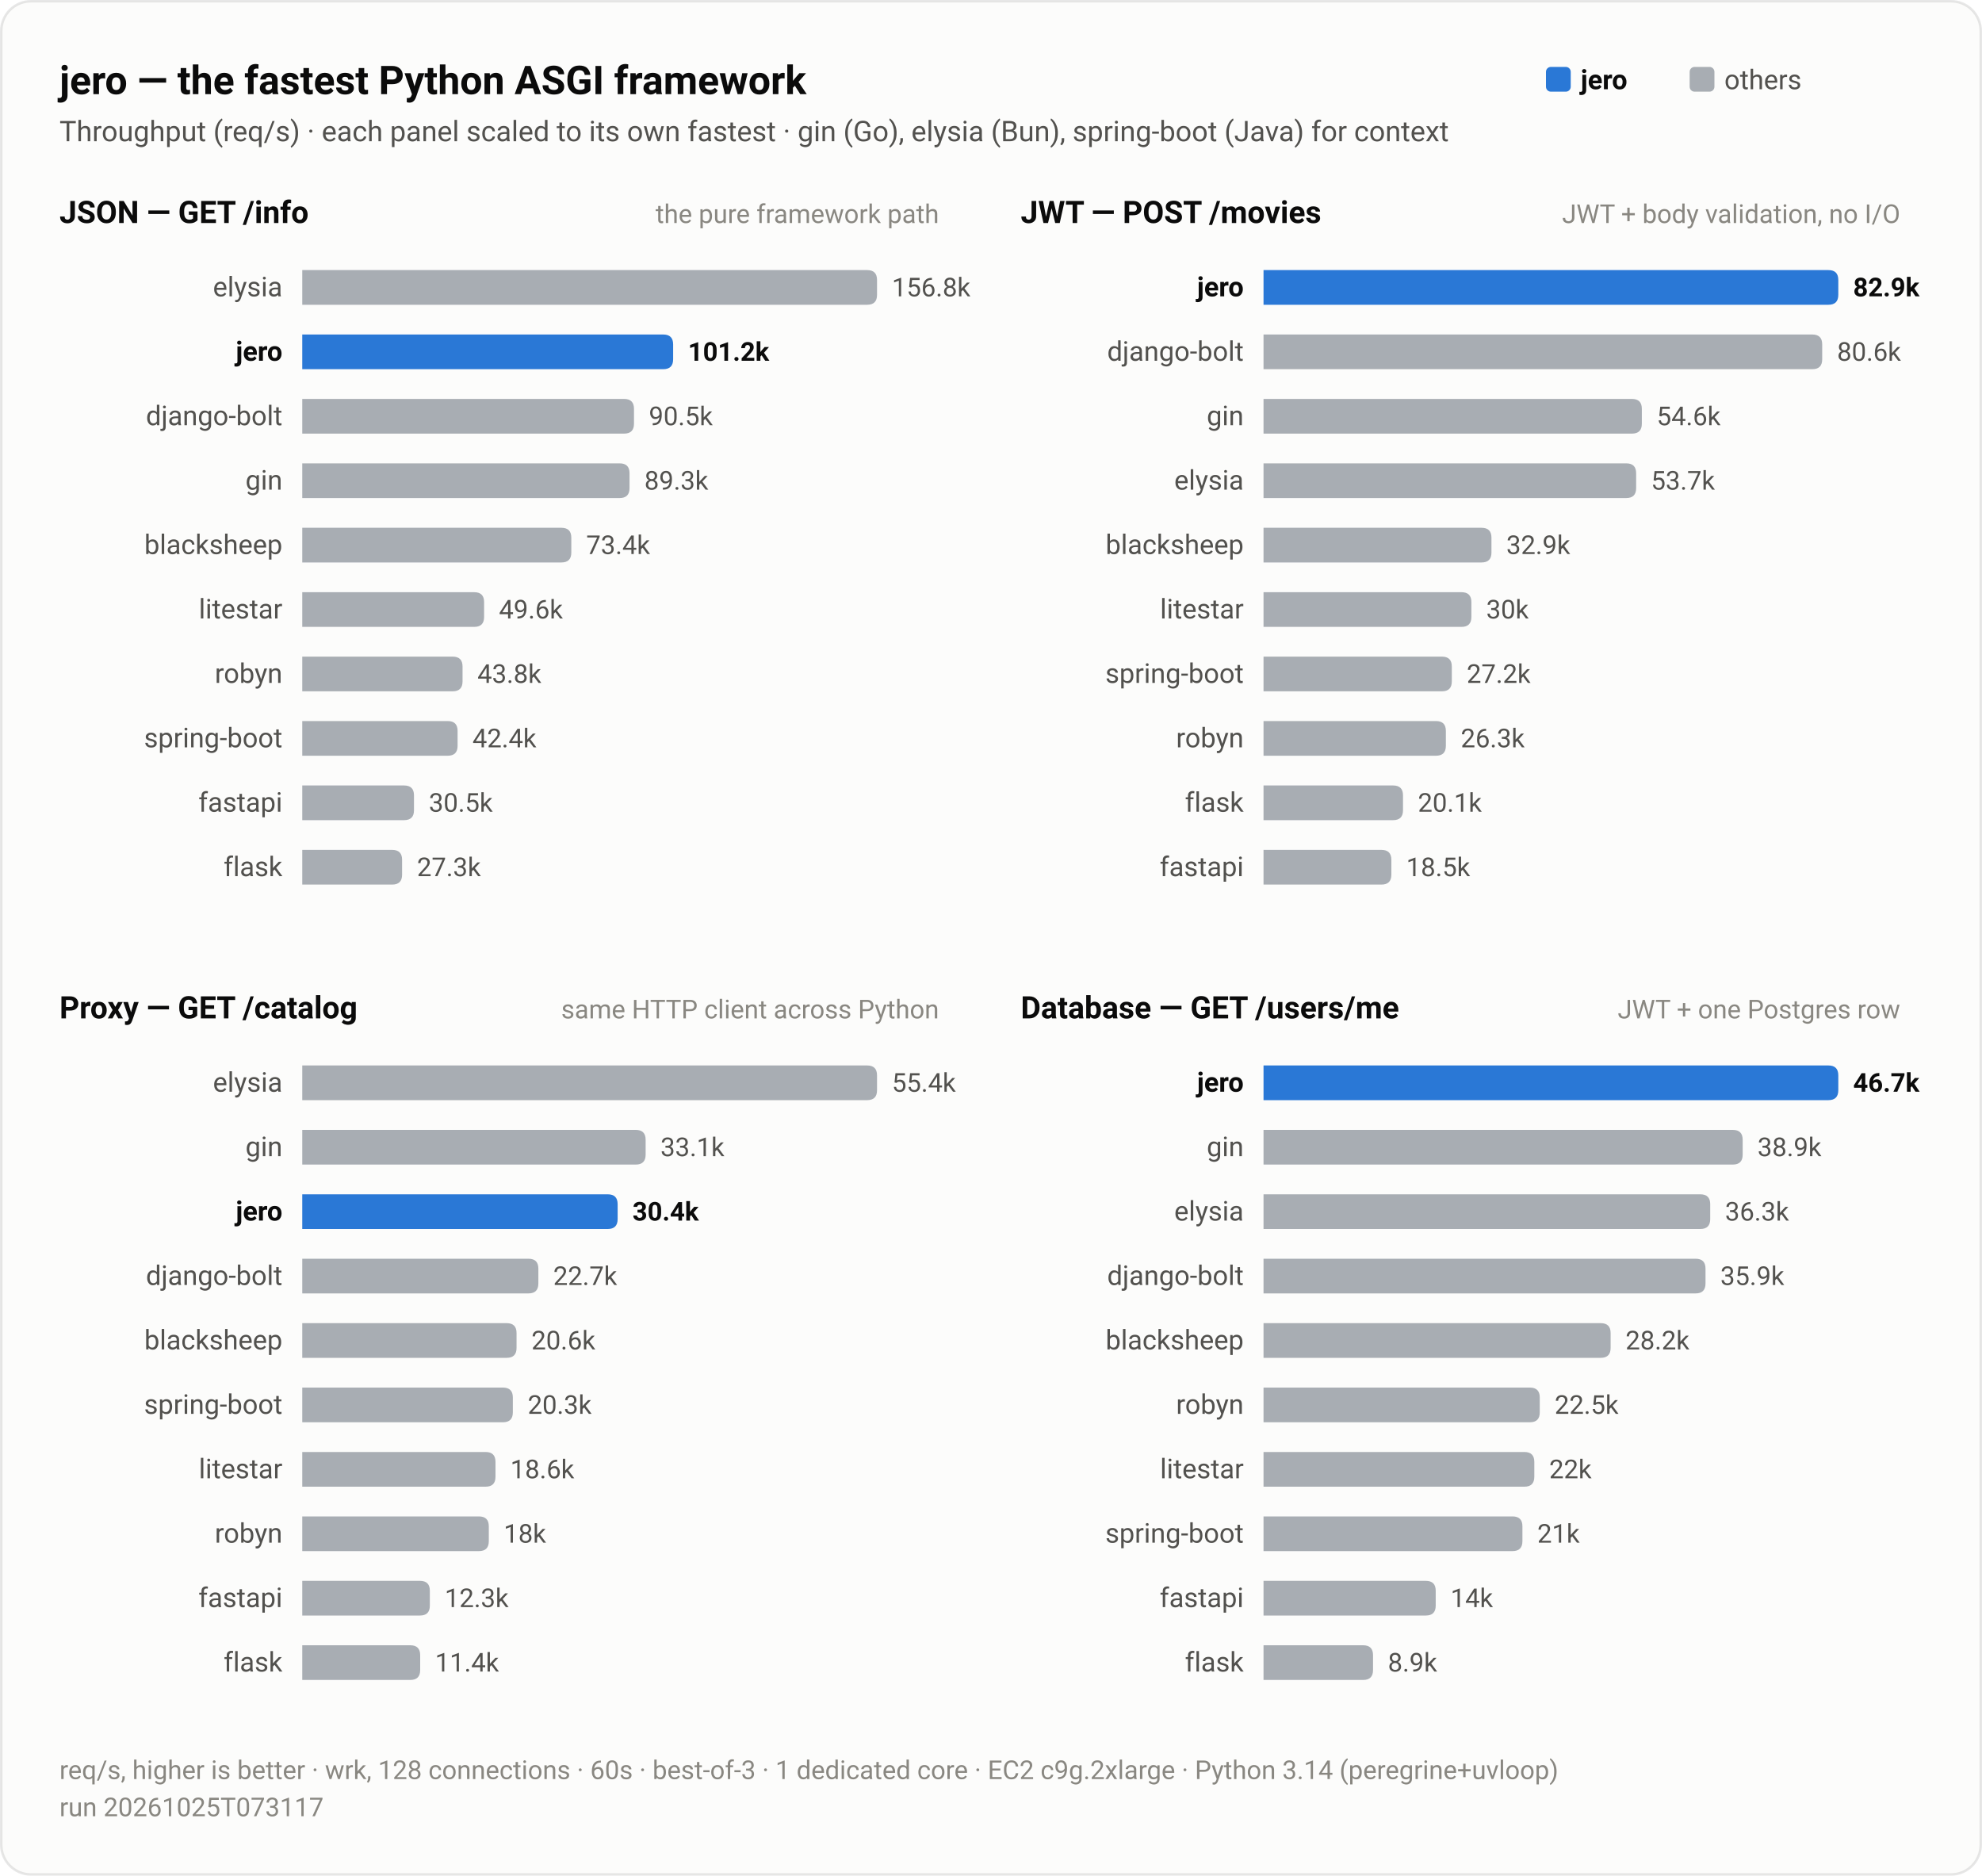
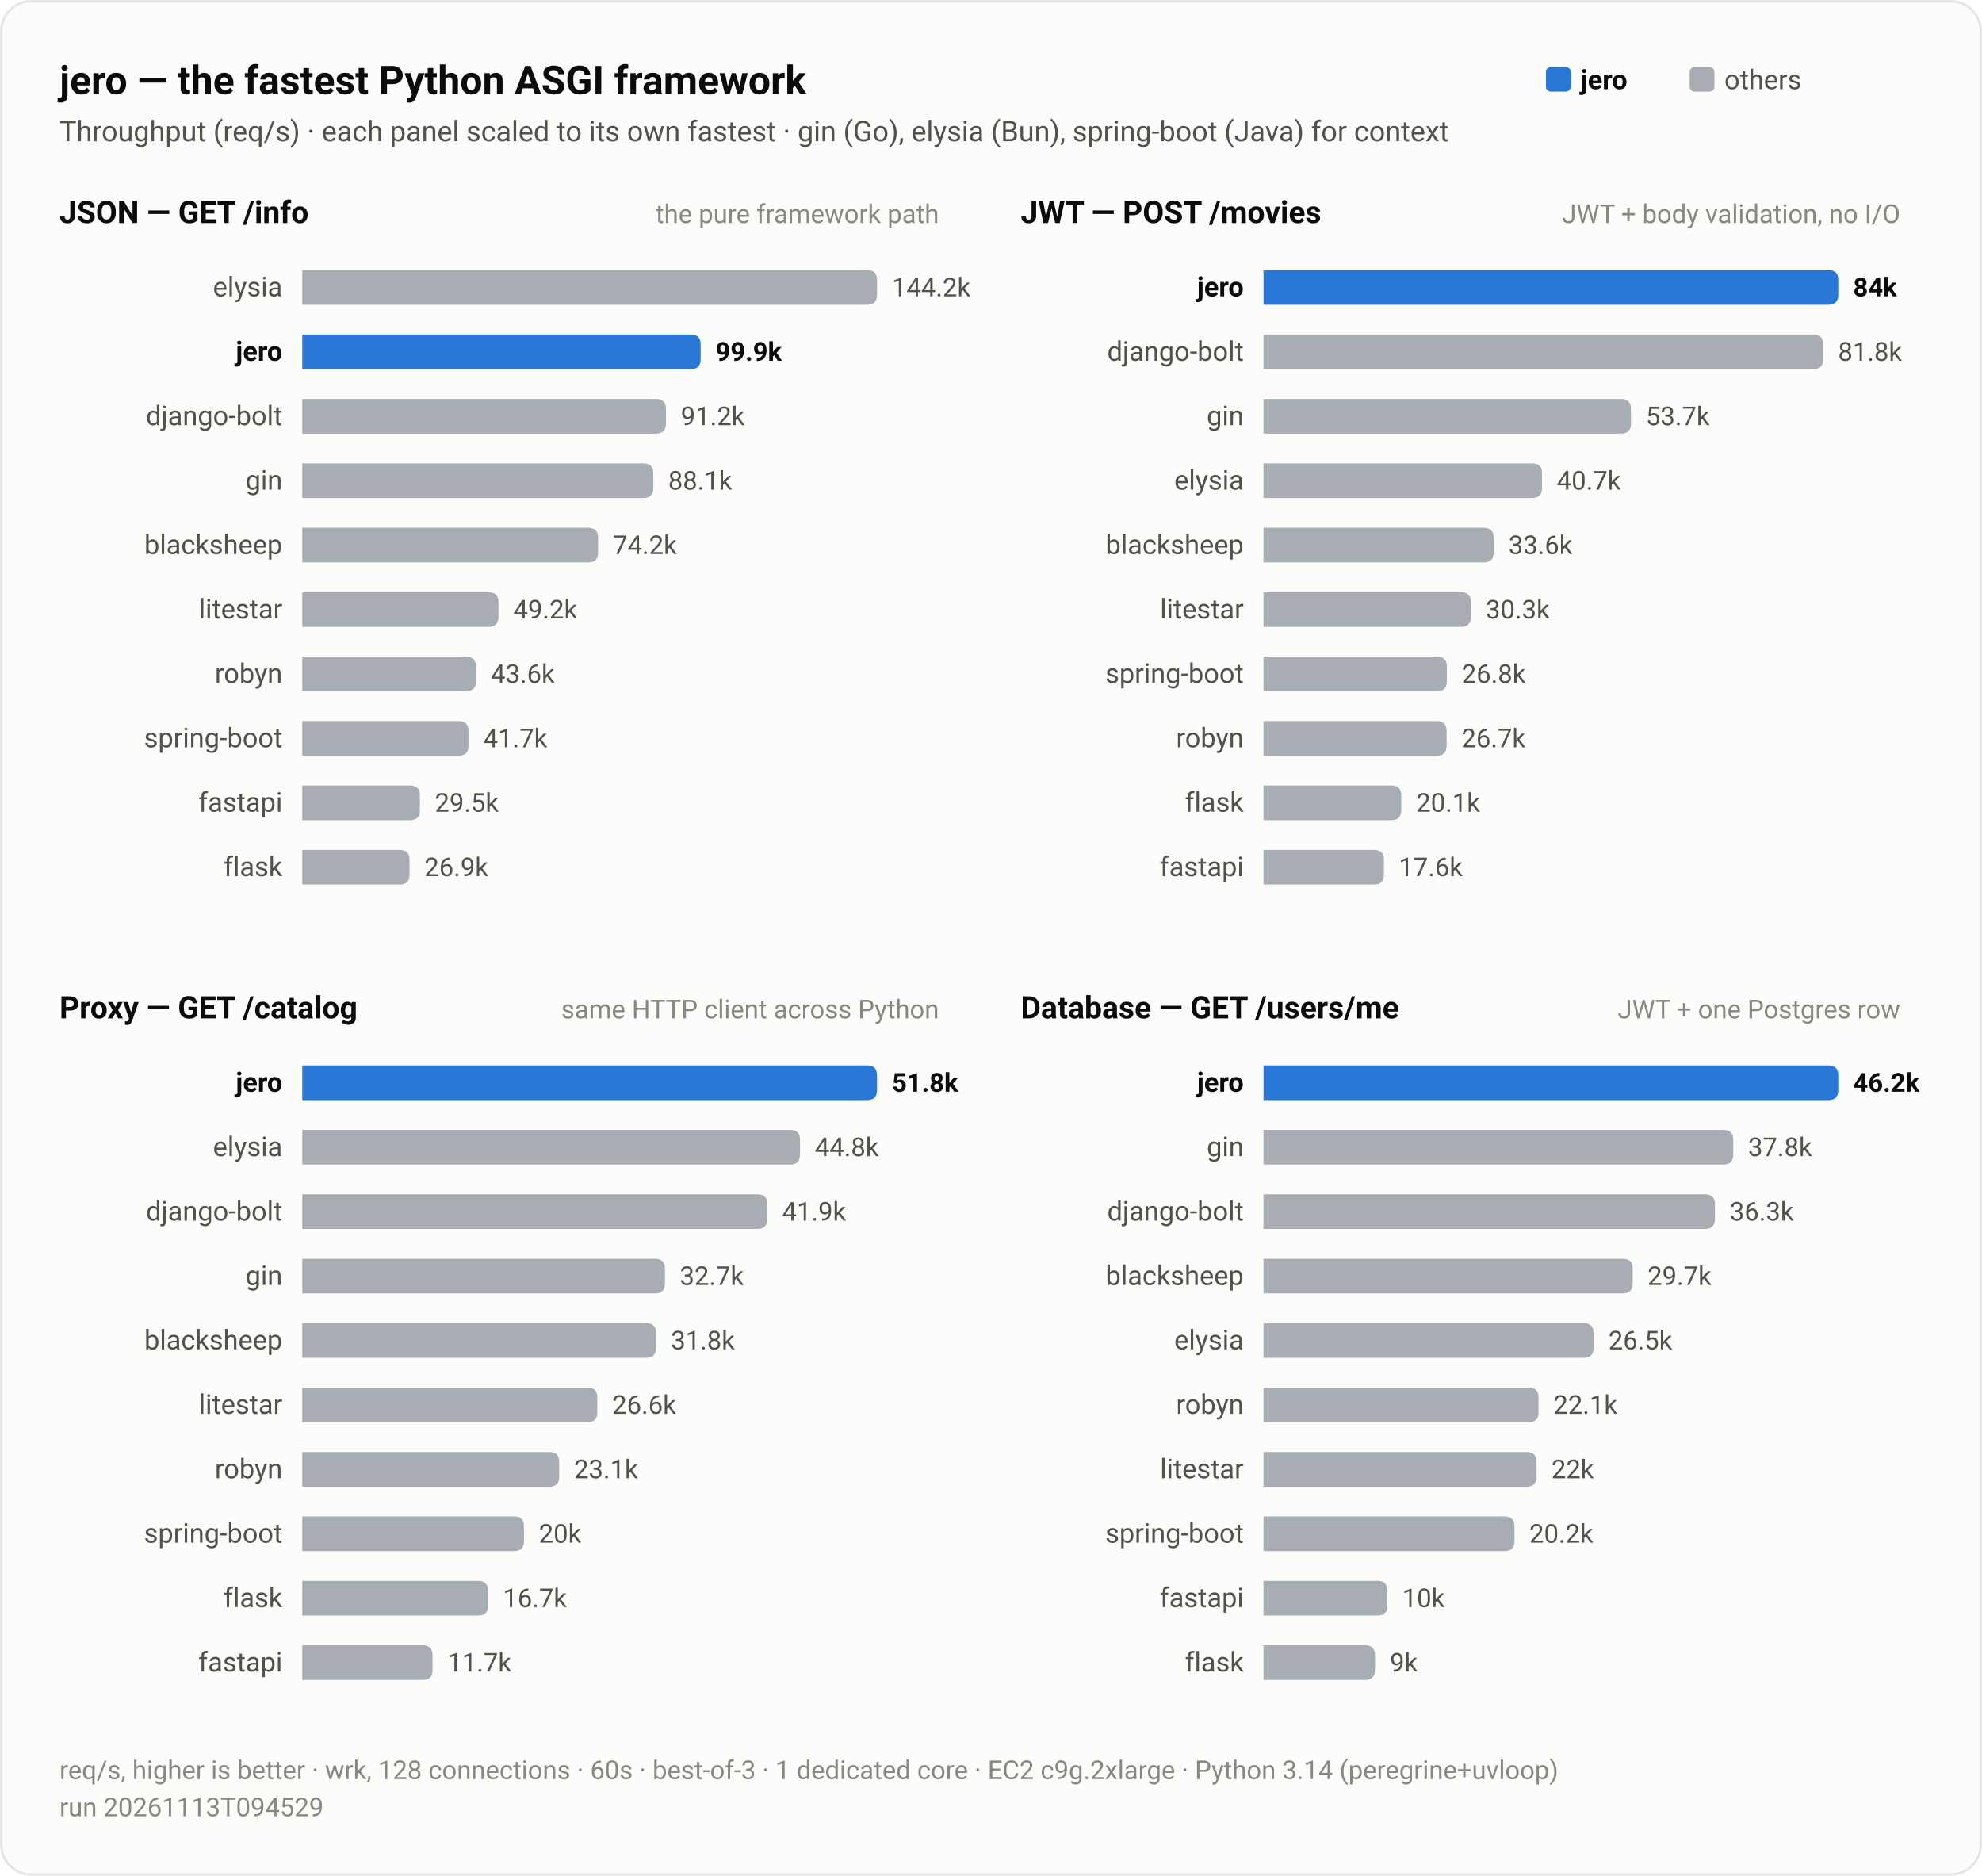
<svg xmlns="http://www.w3.org/2000/svg" viewBox="0 0 800 757" width="800" height="757" role="img" aria-label="jero — the fastest Python ASGI framework">
  <rect x="0.5" y="0.5" width="799" height="756" rx="12" fill="#fcfcfb" stroke="rgba(11,11,11,0.10)" />
  <text x="24" y="38" font-size="16" fill="#0b0b0b" font-family="system-ui, -apple-system, 'Segoe UI', Roboto, sans-serif" font-weight="700">jero — the fastest Python ASGI framework</text>
  <text x="24" y="57" font-size="11.5" fill="#52514e" font-family="system-ui, -apple-system, 'Segoe UI', Roboto, sans-serif">Throughput (req/s) · each panel scaled to its own fastest · gin (Go), elysia (Bun), spring-boot (Java) for context</text>
  <rect x="624" y="27" width="10" height="10" rx="2" fill="#2a78d6" />
  <text x="638" y="36" font-size="11" fill="#0b0b0b" font-family="system-ui, -apple-system, 'Segoe UI', Roboto, sans-serif" font-weight="700">jero</text>
  <rect x="682" y="27" width="10" height="10" rx="2" fill="#a8adb3" />
  <text x="696" y="36" font-size="11" fill="#52514e" font-family="system-ui, -apple-system, 'Segoe UI', Roboto, sans-serif">others</text>
  <text x="24" y="90.0" font-size="12.5" fill="#0b0b0b" font-family="system-ui, -apple-system, 'Segoe UI', Roboto, sans-serif" font-weight="600">JSON — GET /info</text>
  <text x="379" y="90.0" font-size="10.5" fill="#898781" font-family="system-ui, -apple-system, 'Segoe UI', Roboto, sans-serif" text-anchor="end">the pure framework path</text>
  <text x="114" y="119.6" font-size="11" fill="#52514e" font-family="system-ui, -apple-system, 'Segoe UI', Roboto, sans-serif" text-anchor="end">elysia</text>
  <path d="M122,109.0 L350.0,109.0 Q354.0,109.0 354.0,113.0 L354.0,119.0 Q354.0,123.0 350.0,123.0 L122,123.0 Z" fill="#a8adb3" />
-   <text x="360.0" y="119.6" font-size="10.5" fill="#52514e" font-family="system-ui, -apple-system, 'Segoe UI', Roboto, sans-serif" style="font-variant-numeric:tabular-nums">156.8k</text>
+   <text x="360.0" y="119.6" font-size="10.5" fill="#52514e" font-family="system-ui, -apple-system, 'Segoe UI', Roboto, sans-serif" style="font-variant-numeric:tabular-nums">144.2k</text>
  <text x="114" y="145.6" font-size="11" fill="#0b0b0b" font-family="system-ui, -apple-system, 'Segoe UI', Roboto, sans-serif" font-weight="700" text-anchor="end">jero</text>
-   <path d="M122,135.0 L267.7,135.0 Q271.7,135.0 271.7,139.0 L271.7,145.0 Q271.7,149.0 267.7,149.0 L122,149.0 Z" fill="#2a78d6" />
-   <text x="277.7" y="145.6" font-size="10.5" fill="#0b0b0b" font-family="system-ui, -apple-system, 'Segoe UI', Roboto, sans-serif" font-weight="700" style="font-variant-numeric:tabular-nums">101.2k</text>
+   <path d="M122,135.0 L278.8,135.0 Q282.8,135.0 282.8,139.0 L282.8,145.0 Q282.8,149.0 278.8,149.0 L122,149.0 Z" fill="#2a78d6" />
+   <text x="288.8" y="145.6" font-size="10.5" fill="#0b0b0b" font-family="system-ui, -apple-system, 'Segoe UI', Roboto, sans-serif" font-weight="700" style="font-variant-numeric:tabular-nums">99.9k</text>
  <text x="114" y="171.6" font-size="11" fill="#52514e" font-family="system-ui, -apple-system, 'Segoe UI', Roboto, sans-serif" text-anchor="end">django-bolt</text>
-   <path d="M122,161.0 L251.9,161.0 Q255.9,161.0 255.9,165.0 L255.9,171.0 Q255.9,175.0 251.9,175.0 L122,175.0 Z" fill="#a8adb3" />
-   <text x="261.9" y="171.6" font-size="10.5" fill="#52514e" font-family="system-ui, -apple-system, 'Segoe UI', Roboto, sans-serif" style="font-variant-numeric:tabular-nums">90.5k</text>
+   <path d="M122,161.0 L264.8,161.0 Q268.8,161.0 268.8,165.0 L268.8,171.0 Q268.8,175.0 264.8,175.0 L122,175.0 Z" fill="#a8adb3" />
+   <text x="274.8" y="171.6" font-size="10.5" fill="#52514e" font-family="system-ui, -apple-system, 'Segoe UI', Roboto, sans-serif" style="font-variant-numeric:tabular-nums">91.2k</text>
  <text x="114" y="197.6" font-size="11" fill="#52514e" font-family="system-ui, -apple-system, 'Segoe UI', Roboto, sans-serif" text-anchor="end">gin</text>
-   <path d="M122,187.0 L250.1,187.0 Q254.1,187.0 254.1,191.0 L254.1,197.0 Q254.1,201.0 250.1,201.0 L122,201.0 Z" fill="#a8adb3" />
-   <text x="260.1" y="197.6" font-size="10.5" fill="#52514e" font-family="system-ui, -apple-system, 'Segoe UI', Roboto, sans-serif" style="font-variant-numeric:tabular-nums">89.3k</text>
+   <path d="M122,187.0 L259.7,187.0 Q263.7,187.0 263.7,191.0 L263.7,197.0 Q263.7,201.0 259.7,201.0 L122,201.0 Z" fill="#a8adb3" />
+   <text x="269.7" y="197.6" font-size="10.5" fill="#52514e" font-family="system-ui, -apple-system, 'Segoe UI', Roboto, sans-serif" style="font-variant-numeric:tabular-nums">88.1k</text>
  <text x="114" y="223.6" font-size="11" fill="#52514e" font-family="system-ui, -apple-system, 'Segoe UI', Roboto, sans-serif" text-anchor="end">blacksheep</text>
-   <path d="M122,213.0 L226.6,213.0 Q230.6,213.0 230.6,217.0 L230.6,223.0 Q230.6,227.0 226.6,227.0 L122,227.0 Z" fill="#a8adb3" />
-   <text x="236.6" y="223.6" font-size="10.5" fill="#52514e" font-family="system-ui, -apple-system, 'Segoe UI', Roboto, sans-serif" style="font-variant-numeric:tabular-nums">73.4k</text>
+   <path d="M122,213.0 L237.4,213.0 Q241.4,213.0 241.4,217.0 L241.4,223.0 Q241.4,227.0 237.4,227.0 L122,227.0 Z" fill="#a8adb3" />
+   <text x="247.4" y="223.6" font-size="10.5" fill="#52514e" font-family="system-ui, -apple-system, 'Segoe UI', Roboto, sans-serif" style="font-variant-numeric:tabular-nums">74.2k</text>
  <text x="114" y="249.6" font-size="11" fill="#52514e" font-family="system-ui, -apple-system, 'Segoe UI', Roboto, sans-serif" text-anchor="end">litestar</text>
-   <path d="M122,239.0 L191.4,239.0 Q195.4,239.0 195.4,243.0 L195.4,249.0 Q195.4,253.0 191.4,253.0 L122,253.0 Z" fill="#a8adb3" />
-   <text x="201.4" y="249.6" font-size="10.5" fill="#52514e" font-family="system-ui, -apple-system, 'Segoe UI', Roboto, sans-serif" style="font-variant-numeric:tabular-nums">49.6k</text>
+   <path d="M122,239.0 L197.2,239.0 Q201.2,239.0 201.2,243.0 L201.2,249.0 Q201.2,253.0 197.2,253.0 L122,253.0 Z" fill="#a8adb3" />
+   <text x="207.2" y="249.6" font-size="10.5" fill="#52514e" font-family="system-ui, -apple-system, 'Segoe UI', Roboto, sans-serif" style="font-variant-numeric:tabular-nums">49.2k</text>
  <text x="114" y="275.6" font-size="11" fill="#52514e" font-family="system-ui, -apple-system, 'Segoe UI', Roboto, sans-serif" text-anchor="end">robyn</text>
-   <path d="M122,265.0 L182.7,265.0 Q186.7,265.0 186.7,269.0 L186.7,275.0 Q186.7,279.0 182.7,279.0 L122,279.0 Z" fill="#a8adb3" />
-   <text x="192.7" y="275.6" font-size="10.5" fill="#52514e" font-family="system-ui, -apple-system, 'Segoe UI', Roboto, sans-serif" style="font-variant-numeric:tabular-nums">43.8k</text>
+   <path d="M122,265.0 L188.1,265.0 Q192.1,265.0 192.1,269.0 L192.1,275.0 Q192.1,279.0 188.1,279.0 L122,279.0 Z" fill="#a8adb3" />
+   <text x="198.1" y="275.6" font-size="10.5" fill="#52514e" font-family="system-ui, -apple-system, 'Segoe UI', Roboto, sans-serif" style="font-variant-numeric:tabular-nums">43.6k</text>
  <text x="114" y="301.6" font-size="11" fill="#52514e" font-family="system-ui, -apple-system, 'Segoe UI', Roboto, sans-serif" text-anchor="end">spring-boot</text>
-   <path d="M122,291.0 L180.7,291.0 Q184.7,291.0 184.7,295.0 L184.7,301.0 Q184.7,305.0 180.7,305.0 L122,305.0 Z" fill="#a8adb3" />
-   <text x="190.7" y="301.6" font-size="10.5" fill="#52514e" font-family="system-ui, -apple-system, 'Segoe UI', Roboto, sans-serif" style="font-variant-numeric:tabular-nums">42.4k</text>
+   <path d="M122,291.0 L185.1,291.0 Q189.1,291.0 189.1,295.0 L189.1,301.0 Q189.1,305.0 185.1,305.0 L122,305.0 Z" fill="#a8adb3" />
+   <text x="195.1" y="301.6" font-size="10.5" fill="#52514e" font-family="system-ui, -apple-system, 'Segoe UI', Roboto, sans-serif" style="font-variant-numeric:tabular-nums">41.7k</text>
  <text x="114" y="327.6" font-size="11" fill="#52514e" font-family="system-ui, -apple-system, 'Segoe UI', Roboto, sans-serif" text-anchor="end">fastapi</text>
-   <path d="M122,317.0 L163.1,317.0 Q167.1,317.0 167.1,321.0 L167.1,327.0 Q167.1,331.0 163.1,331.0 L122,331.0 Z" fill="#a8adb3" />
-   <text x="173.1" y="327.6" font-size="10.5" fill="#52514e" font-family="system-ui, -apple-system, 'Segoe UI', Roboto, sans-serif" style="font-variant-numeric:tabular-nums">30.5k</text>
+   <path d="M122,317.0 L165.5,317.0 Q169.5,317.0 169.5,321.0 L169.5,327.0 Q169.5,331.0 165.5,331.0 L122,331.0 Z" fill="#a8adb3" />
+   <text x="175.5" y="327.6" font-size="10.5" fill="#52514e" font-family="system-ui, -apple-system, 'Segoe UI', Roboto, sans-serif" style="font-variant-numeric:tabular-nums">29.5k</text>
  <text x="114" y="353.6" font-size="11" fill="#52514e" font-family="system-ui, -apple-system, 'Segoe UI', Roboto, sans-serif" text-anchor="end">flask</text>
-   <path d="M122,343.0 L158.3,343.0 Q162.3,343.0 162.3,347.0 L162.3,353.0 Q162.3,357.0 158.3,357.0 L122,357.0 Z" fill="#a8adb3" />
-   <text x="168.3" y="353.6" font-size="10.5" fill="#52514e" font-family="system-ui, -apple-system, 'Segoe UI', Roboto, sans-serif" style="font-variant-numeric:tabular-nums">27.3k</text>
+   <path d="M122,343.0 L161.3,343.0 Q165.3,343.0 165.3,347.0 L165.3,353.0 Q165.3,357.0 161.3,357.0 L122,357.0 Z" fill="#a8adb3" />
+   <text x="171.3" y="353.6" font-size="10.5" fill="#52514e" font-family="system-ui, -apple-system, 'Segoe UI', Roboto, sans-serif" style="font-variant-numeric:tabular-nums">26.9k</text>
  <text x="412" y="90.0" font-size="12.5" fill="#0b0b0b" font-family="system-ui, -apple-system, 'Segoe UI', Roboto, sans-serif" font-weight="600">JWT — POST /movies</text>
  <text x="767" y="90.0" font-size="10.5" fill="#898781" font-family="system-ui, -apple-system, 'Segoe UI', Roboto, sans-serif" text-anchor="end">JWT + body validation, no I/O</text>
  <text x="502" y="119.6" font-size="11" fill="#0b0b0b" font-family="system-ui, -apple-system, 'Segoe UI', Roboto, sans-serif" font-weight="700" text-anchor="end">jero</text>
  <path d="M510,109.0 L738.0,109.0 Q742.0,109.0 742.0,113.0 L742.0,119.0 Q742.0,123.0 738.0,123.0 L510,123.0 Z" fill="#2a78d6" />
-   <text x="748.0" y="119.6" font-size="10.5" fill="#0b0b0b" font-family="system-ui, -apple-system, 'Segoe UI', Roboto, sans-serif" font-weight="700" style="font-variant-numeric:tabular-nums">82.9k</text>
+   <text x="748.0" y="119.6" font-size="10.5" fill="#0b0b0b" font-family="system-ui, -apple-system, 'Segoe UI', Roboto, sans-serif" font-weight="700" style="font-variant-numeric:tabular-nums">84k</text>
  <text x="502" y="145.6" font-size="11" fill="#52514e" font-family="system-ui, -apple-system, 'Segoe UI', Roboto, sans-serif" text-anchor="end">django-bolt</text>
-   <path d="M510,135.0 L731.5,135.0 Q735.5,135.0 735.5,139.0 L735.5,145.0 Q735.5,149.0 731.5,149.0 L510,149.0 Z" fill="#a8adb3" />
-   <text x="741.5" y="145.6" font-size="10.5" fill="#52514e" font-family="system-ui, -apple-system, 'Segoe UI', Roboto, sans-serif" style="font-variant-numeric:tabular-nums">80.6k</text>
+   <path d="M510,135.0 L731.9,135.0 Q735.9,135.0 735.9,139.0 L735.9,145.0 Q735.9,149.0 731.9,149.0 L510,149.0 Z" fill="#a8adb3" />
+   <text x="741.9" y="145.6" font-size="10.5" fill="#52514e" font-family="system-ui, -apple-system, 'Segoe UI', Roboto, sans-serif" style="font-variant-numeric:tabular-nums">81.8k</text>
  <text x="502" y="171.6" font-size="11" fill="#52514e" font-family="system-ui, -apple-system, 'Segoe UI', Roboto, sans-serif" text-anchor="end">gin</text>
-   <path d="M510,161.0 L658.7,161.0 Q662.7,161.0 662.7,165.0 L662.7,171.0 Q662.7,175.0 658.7,175.0 L510,175.0 Z" fill="#a8adb3" />
-   <text x="668.7" y="171.6" font-size="10.5" fill="#52514e" font-family="system-ui, -apple-system, 'Segoe UI', Roboto, sans-serif" style="font-variant-numeric:tabular-nums">54.6k</text>
+   <path d="M510,161.0 L654.3,161.0 Q658.3,161.0 658.3,165.0 L658.3,171.0 Q658.3,175.0 654.3,175.0 L510,175.0 Z" fill="#a8adb3" />
+   <text x="664.3" y="171.6" font-size="10.5" fill="#52514e" font-family="system-ui, -apple-system, 'Segoe UI', Roboto, sans-serif" style="font-variant-numeric:tabular-nums">53.7k</text>
  <text x="502" y="197.6" font-size="11" fill="#52514e" font-family="system-ui, -apple-system, 'Segoe UI', Roboto, sans-serif" text-anchor="end">elysia</text>
-   <path d="M510,187.0 L656.4,187.0 Q660.4,187.0 660.4,191.0 L660.4,197.0 Q660.4,201.0 656.4,201.0 L510,201.0 Z" fill="#a8adb3" />
-   <text x="666.4" y="197.6" font-size="10.5" fill="#52514e" font-family="system-ui, -apple-system, 'Segoe UI', Roboto, sans-serif" style="font-variant-numeric:tabular-nums">53.7k</text>
+   <path d="M510,187.0 L618.4,187.0 Q622.4,187.0 622.4,191.0 L622.4,197.0 Q622.4,201.0 618.4,201.0 L510,201.0 Z" fill="#a8adb3" />
+   <text x="628.4" y="197.6" font-size="10.5" fill="#52514e" font-family="system-ui, -apple-system, 'Segoe UI', Roboto, sans-serif" style="font-variant-numeric:tabular-nums">40.7k</text>
  <text x="502" y="223.6" font-size="11" fill="#52514e" font-family="system-ui, -apple-system, 'Segoe UI', Roboto, sans-serif" text-anchor="end">blacksheep</text>
-   <path d="M510,213.0 L598.0,213.0 Q602.0,213.0 602.0,217.0 L602.0,223.0 Q602.0,227.0 598.0,227.0 L510,227.0 Z" fill="#a8adb3" />
-   <text x="608.0" y="223.6" font-size="10.5" fill="#52514e" font-family="system-ui, -apple-system, 'Segoe UI', Roboto, sans-serif" style="font-variant-numeric:tabular-nums">32.9k</text>
+   <path d="M510,213.0 L598.9,213.0 Q602.9,213.0 602.9,217.0 L602.9,223.0 Q602.9,227.0 598.9,227.0 L510,227.0 Z" fill="#a8adb3" />
+   <text x="608.9" y="223.6" font-size="10.5" fill="#52514e" font-family="system-ui, -apple-system, 'Segoe UI', Roboto, sans-serif" style="font-variant-numeric:tabular-nums">33.6k</text>
  <text x="502" y="249.6" font-size="11" fill="#52514e" font-family="system-ui, -apple-system, 'Segoe UI', Roboto, sans-serif" text-anchor="end">litestar</text>
-   <path d="M510,239.0 L589.9,239.0 Q593.9,239.0 593.9,243.0 L593.9,249.0 Q593.9,253.0 589.9,253.0 L510,253.0 Z" fill="#a8adb3" />
-   <text x="599.9" y="249.6" font-size="10.5" fill="#52514e" font-family="system-ui, -apple-system, 'Segoe UI', Roboto, sans-serif" style="font-variant-numeric:tabular-nums">30k</text>
+   <path d="M510,239.0 L589.7,239.0 Q593.7,239.0 593.7,243.0 L593.7,249.0 Q593.7,253.0 589.7,253.0 L510,253.0 Z" fill="#a8adb3" />
+   <text x="599.7" y="249.6" font-size="10.5" fill="#52514e" font-family="system-ui, -apple-system, 'Segoe UI', Roboto, sans-serif" style="font-variant-numeric:tabular-nums">30.3k</text>
  <text x="502" y="275.6" font-size="11" fill="#52514e" font-family="system-ui, -apple-system, 'Segoe UI', Roboto, sans-serif" text-anchor="end">spring-boot</text>
-   <path d="M510,265.0 L582.0,265.0 Q586.0,265.0 586.0,269.0 L586.0,275.0 Q586.0,279.0 582.0,279.0 L510,279.0 Z" fill="#a8adb3" />
-   <text x="592.0" y="275.6" font-size="10.5" fill="#52514e" font-family="system-ui, -apple-system, 'Segoe UI', Roboto, sans-serif" style="font-variant-numeric:tabular-nums">27.2k</text>
+   <path d="M510,265.0 L580.0,265.0 Q584.0,265.0 584.0,269.0 L584.0,275.0 Q584.0,279.0 580.0,279.0 L510,279.0 Z" fill="#a8adb3" />
+   <text x="590.0" y="275.6" font-size="10.5" fill="#52514e" font-family="system-ui, -apple-system, 'Segoe UI', Roboto, sans-serif" style="font-variant-numeric:tabular-nums">26.8k</text>
  <text x="502" y="301.6" font-size="11" fill="#52514e" font-family="system-ui, -apple-system, 'Segoe UI', Roboto, sans-serif" text-anchor="end">robyn</text>
-   <path d="M510,291.0 L579.6,291.0 Q583.6,291.0 583.6,295.0 L583.6,301.0 Q583.6,305.0 579.6,305.0 L510,305.0 Z" fill="#a8adb3" />
-   <text x="589.6" y="301.6" font-size="10.5" fill="#52514e" font-family="system-ui, -apple-system, 'Segoe UI', Roboto, sans-serif" style="font-variant-numeric:tabular-nums">26.3k</text>
+   <path d="M510,291.0 L579.9,291.0 Q583.9,291.0 583.9,295.0 L583.9,301.0 Q583.9,305.0 579.9,305.0 L510,305.0 Z" fill="#a8adb3" />
+   <text x="589.9" y="301.6" font-size="10.5" fill="#52514e" font-family="system-ui, -apple-system, 'Segoe UI', Roboto, sans-serif" style="font-variant-numeric:tabular-nums">26.7k</text>
  <text x="502" y="327.6" font-size="11" fill="#52514e" font-family="system-ui, -apple-system, 'Segoe UI', Roboto, sans-serif" text-anchor="end">flask</text>
-   <path d="M510,317.0 L562.3,317.0 Q566.3,317.0 566.3,321.0 L566.3,327.0 Q566.3,331.0 562.3,331.0 L510,331.0 Z" fill="#a8adb3" />
-   <text x="572.3" y="327.6" font-size="10.5" fill="#52514e" font-family="system-ui, -apple-system, 'Segoe UI', Roboto, sans-serif" style="font-variant-numeric:tabular-nums">20.1k</text>
+   <path d="M510,317.0 L561.6,317.0 Q565.6,317.0 565.6,321.0 L565.6,327.0 Q565.6,331.0 561.6,331.0 L510,331.0 Z" fill="#a8adb3" />
+   <text x="571.6" y="327.6" font-size="10.5" fill="#52514e" font-family="system-ui, -apple-system, 'Segoe UI', Roboto, sans-serif" style="font-variant-numeric:tabular-nums">20.1k</text>
  <text x="502" y="353.6" font-size="11" fill="#52514e" font-family="system-ui, -apple-system, 'Segoe UI', Roboto, sans-serif" text-anchor="end">fastapi</text>
-   <path d="M510,343.0 L557.6,343.0 Q561.6,343.0 561.6,347.0 L561.6,353.0 Q561.6,357.0 557.6,357.0 L510,357.0 Z" fill="#a8adb3" />
-   <text x="567.6" y="353.6" font-size="10.5" fill="#52514e" font-family="system-ui, -apple-system, 'Segoe UI', Roboto, sans-serif" style="font-variant-numeric:tabular-nums">18.5k</text>
+   <path d="M510,343.0 L554.6,343.0 Q558.6,343.0 558.6,347.0 L558.6,353.0 Q558.6,357.0 554.6,357.0 L510,357.0 Z" fill="#a8adb3" />
+   <text x="564.6" y="353.6" font-size="10.5" fill="#52514e" font-family="system-ui, -apple-system, 'Segoe UI', Roboto, sans-serif" style="font-variant-numeric:tabular-nums">17.6k</text>
  <text x="24" y="411.0" font-size="12.5" fill="#0b0b0b" font-family="system-ui, -apple-system, 'Segoe UI', Roboto, sans-serif" font-weight="600">Proxy — GET /catalog</text>
  <text x="379" y="411.0" font-size="10.5" fill="#898781" font-family="system-ui, -apple-system, 'Segoe UI', Roboto, sans-serif" text-anchor="end">same HTTP client across Python</text>
-   <text x="114" y="440.6" font-size="11" fill="#52514e" font-family="system-ui, -apple-system, 'Segoe UI', Roboto, sans-serif" text-anchor="end">elysia</text>
-   <path d="M122,430.0 L350.0,430.0 Q354.0,430.0 354.0,434.0 L354.0,440.0 Q354.0,444.0 350.0,444.0 L122,444.0 Z" fill="#a8adb3" />
-   <text x="360.0" y="440.6" font-size="10.5" fill="#52514e" font-family="system-ui, -apple-system, 'Segoe UI', Roboto, sans-serif" style="font-variant-numeric:tabular-nums">55.4k</text>
-   <text x="114" y="466.6" font-size="11" fill="#52514e" font-family="system-ui, -apple-system, 'Segoe UI', Roboto, sans-serif" text-anchor="end">gin</text>
-   <path d="M122,456.0 L256.6,456.0 Q260.6,456.0 260.6,460.0 L260.6,466.0 Q260.6,470.0 256.6,470.0 L122,470.0 Z" fill="#a8adb3" />
-   <text x="266.6" y="466.6" font-size="10.5" fill="#52514e" font-family="system-ui, -apple-system, 'Segoe UI', Roboto, sans-serif" style="font-variant-numeric:tabular-nums">33.1k</text>
-   <text x="114" y="492.6" font-size="11" fill="#0b0b0b" font-family="system-ui, -apple-system, 'Segoe UI', Roboto, sans-serif" font-weight="700" text-anchor="end">jero</text>
-   <path d="M122,482.0 L245.3,482.0 Q249.3,482.0 249.3,486.0 L249.3,492.0 Q249.3,496.0 245.3,496.0 L122,496.0 Z" fill="#2a78d6" />
-   <text x="255.3" y="492.6" font-size="10.5" fill="#0b0b0b" font-family="system-ui, -apple-system, 'Segoe UI', Roboto, sans-serif" font-weight="700" style="font-variant-numeric:tabular-nums">30.4k</text>
-   <text x="114" y="518.6" font-size="11" fill="#52514e" font-family="system-ui, -apple-system, 'Segoe UI', Roboto, sans-serif" text-anchor="end">django-bolt</text>
-   <path d="M122,508.0 L213.3,508.0 Q217.3,508.0 217.3,512.0 L217.3,518.0 Q217.3,522.0 213.3,522.0 L122,522.0 Z" fill="#a8adb3" />
-   <text x="223.3" y="518.6" font-size="10.5" fill="#52514e" font-family="system-ui, -apple-system, 'Segoe UI', Roboto, sans-serif" style="font-variant-numeric:tabular-nums">22.7k</text>
+   <text x="114" y="440.6" font-size="11" fill="#0b0b0b" font-family="system-ui, -apple-system, 'Segoe UI', Roboto, sans-serif" font-weight="700" text-anchor="end">jero</text>
+   <path d="M122,430.0 L350.0,430.0 Q354.0,430.0 354.0,434.0 L354.0,440.0 Q354.0,444.0 350.0,444.0 L122,444.0 Z" fill="#2a78d6" />
+   <text x="360.0" y="440.6" font-size="10.5" fill="#0b0b0b" font-family="system-ui, -apple-system, 'Segoe UI', Roboto, sans-serif" font-weight="700" style="font-variant-numeric:tabular-nums">51.8k</text>
+   <text x="114" y="466.6" font-size="11" fill="#52514e" font-family="system-ui, -apple-system, 'Segoe UI', Roboto, sans-serif" text-anchor="end">elysia</text>
+   <path d="M122,456.0 L318.9,456.0 Q322.9,456.0 322.9,460.0 L322.9,466.0 Q322.9,470.0 318.9,470.0 L122,470.0 Z" fill="#a8adb3" />
+   <text x="328.9" y="466.6" font-size="10.5" fill="#52514e" font-family="system-ui, -apple-system, 'Segoe UI', Roboto, sans-serif" style="font-variant-numeric:tabular-nums">44.8k</text>
+   <text x="114" y="492.6" font-size="11" fill="#52514e" font-family="system-ui, -apple-system, 'Segoe UI', Roboto, sans-serif" text-anchor="end">django-bolt</text>
+   <path d="M122,482.0 L305.7,482.0 Q309.7,482.0 309.7,486.0 L309.7,492.0 Q309.7,496.0 305.7,496.0 L122,496.0 Z" fill="#a8adb3" />
+   <text x="315.7" y="492.6" font-size="10.5" fill="#52514e" font-family="system-ui, -apple-system, 'Segoe UI', Roboto, sans-serif" style="font-variant-numeric:tabular-nums">41.9k</text>
+   <text x="114" y="518.6" font-size="11" fill="#52514e" font-family="system-ui, -apple-system, 'Segoe UI', Roboto, sans-serif" text-anchor="end">gin</text>
+   <path d="M122,508.0 L264.4,508.0 Q268.4,508.0 268.4,512.0 L268.4,518.0 Q268.4,522.0 264.4,522.0 L122,522.0 Z" fill="#a8adb3" />
+   <text x="274.4" y="518.6" font-size="10.5" fill="#52514e" font-family="system-ui, -apple-system, 'Segoe UI', Roboto, sans-serif" style="font-variant-numeric:tabular-nums">32.7k</text>
  <text x="114" y="544.6" font-size="11" fill="#52514e" font-family="system-ui, -apple-system, 'Segoe UI', Roboto, sans-serif" text-anchor="end">blacksheep</text>
-   <path d="M122,534.0 L204.5,534.0 Q208.5,534.0 208.5,538.0 L208.5,544.0 Q208.5,548.0 204.5,548.0 L122,548.0 Z" fill="#a8adb3" />
-   <text x="214.5" y="544.6" font-size="10.5" fill="#52514e" font-family="system-ui, -apple-system, 'Segoe UI', Roboto, sans-serif" style="font-variant-numeric:tabular-nums">20.6k</text>
-   <text x="114" y="570.6" font-size="11" fill="#52514e" font-family="system-ui, -apple-system, 'Segoe UI', Roboto, sans-serif" text-anchor="end">spring-boot</text>
-   <path d="M122,560.0 L203.0,560.0 Q207.0,560.0 207.0,564.0 L207.0,570.0 Q207.0,574.0 203.0,574.0 L122,574.0 Z" fill="#a8adb3" />
-   <text x="213.0" y="570.6" font-size="10.5" fill="#52514e" font-family="system-ui, -apple-system, 'Segoe UI', Roboto, sans-serif" style="font-variant-numeric:tabular-nums">20.3k</text>
-   <text x="114" y="596.6" font-size="11" fill="#52514e" font-family="system-ui, -apple-system, 'Segoe UI', Roboto, sans-serif" text-anchor="end">litestar</text>
-   <path d="M122,586.0 L196.0,586.0 Q200.0,586.0 200.0,590.0 L200.0,596.0 Q200.0,600.0 196.0,600.0 L122,600.0 Z" fill="#a8adb3" />
-   <text x="206.0" y="596.6" font-size="10.5" fill="#52514e" font-family="system-ui, -apple-system, 'Segoe UI', Roboto, sans-serif" style="font-variant-numeric:tabular-nums">18.6k</text>
-   <text x="114" y="622.6" font-size="11" fill="#52514e" font-family="system-ui, -apple-system, 'Segoe UI', Roboto, sans-serif" text-anchor="end">robyn</text>
-   <path d="M122,612.0 L193.3,612.0 Q197.3,612.0 197.3,616.0 L197.3,622.0 Q197.3,626.0 193.3,626.0 L122,626.0 Z" fill="#a8adb3" />
-   <text x="203.3" y="622.6" font-size="10.5" fill="#52514e" font-family="system-ui, -apple-system, 'Segoe UI', Roboto, sans-serif" style="font-variant-numeric:tabular-nums">18k</text>
-   <text x="114" y="648.6" font-size="11" fill="#52514e" font-family="system-ui, -apple-system, 'Segoe UI', Roboto, sans-serif" text-anchor="end">fastapi</text>
-   <path d="M122,638.0 L169.5,638.0 Q173.5,638.0 173.5,642.0 L173.5,648.0 Q173.5,652.0 169.5,652.0 L122,652.0 Z" fill="#a8adb3" />
-   <text x="179.5" y="648.6" font-size="10.5" fill="#52514e" font-family="system-ui, -apple-system, 'Segoe UI', Roboto, sans-serif" style="font-variant-numeric:tabular-nums">12.3k</text>
-   <text x="114" y="674.6" font-size="11" fill="#52514e" font-family="system-ui, -apple-system, 'Segoe UI', Roboto, sans-serif" text-anchor="end">flask</text>
-   <path d="M122,664.0 L165.6,664.0 Q169.6,664.0 169.6,668.0 L169.6,674.0 Q169.6,678.0 165.6,678.0 L122,678.0 Z" fill="#a8adb3" />
-   <text x="175.6" y="674.6" font-size="10.5" fill="#52514e" font-family="system-ui, -apple-system, 'Segoe UI', Roboto, sans-serif" style="font-variant-numeric:tabular-nums">11.4k</text>
+   <path d="M122,534.0 L260.8,534.0 Q264.8,534.0 264.8,538.0 L264.8,544.0 Q264.8,548.0 260.8,548.0 L122,548.0 Z" fill="#a8adb3" />
+   <text x="270.8" y="544.6" font-size="10.5" fill="#52514e" font-family="system-ui, -apple-system, 'Segoe UI', Roboto, sans-serif" style="font-variant-numeric:tabular-nums">31.8k</text>
+   <text x="114" y="570.6" font-size="11" fill="#52514e" font-family="system-ui, -apple-system, 'Segoe UI', Roboto, sans-serif" text-anchor="end">litestar</text>
+   <path d="M122,560.0 L237.1,560.0 Q241.1,560.0 241.1,564.0 L241.1,570.0 Q241.1,574.0 237.1,574.0 L122,574.0 Z" fill="#a8adb3" />
+   <text x="247.1" y="570.6" font-size="10.5" fill="#52514e" font-family="system-ui, -apple-system, 'Segoe UI', Roboto, sans-serif" style="font-variant-numeric:tabular-nums">26.6k</text>
+   <text x="114" y="596.6" font-size="11" fill="#52514e" font-family="system-ui, -apple-system, 'Segoe UI', Roboto, sans-serif" text-anchor="end">robyn</text>
+   <path d="M122,586.0 L221.7,586.0 Q225.7,586.0 225.7,590.0 L225.7,596.0 Q225.7,600.0 221.7,600.0 L122,600.0 Z" fill="#a8adb3" />
+   <text x="231.7" y="596.6" font-size="10.5" fill="#52514e" font-family="system-ui, -apple-system, 'Segoe UI', Roboto, sans-serif" style="font-variant-numeric:tabular-nums">23.1k</text>
+   <text x="114" y="622.6" font-size="11" fill="#52514e" font-family="system-ui, -apple-system, 'Segoe UI', Roboto, sans-serif" text-anchor="end">spring-boot</text>
+   <path d="M122,612.0 L207.5,612.0 Q211.5,612.0 211.5,616.0 L211.5,622.0 Q211.5,626.0 207.5,626.0 L122,626.0 Z" fill="#a8adb3" />
+   <text x="217.5" y="622.6" font-size="10.5" fill="#52514e" font-family="system-ui, -apple-system, 'Segoe UI', Roboto, sans-serif" style="font-variant-numeric:tabular-nums">20k</text>
+   <text x="114" y="648.6" font-size="11" fill="#52514e" font-family="system-ui, -apple-system, 'Segoe UI', Roboto, sans-serif" text-anchor="end">flask</text>
+   <path d="M122,638.0 L193.0,638.0 Q197.0,638.0 197.0,642.0 L197.0,648.0 Q197.0,652.0 193.0,652.0 L122,652.0 Z" fill="#a8adb3" />
+   <text x="203.0" y="648.6" font-size="10.5" fill="#52514e" font-family="system-ui, -apple-system, 'Segoe UI', Roboto, sans-serif" style="font-variant-numeric:tabular-nums">16.7k</text>
+   <text x="114" y="674.6" font-size="11" fill="#52514e" font-family="system-ui, -apple-system, 'Segoe UI', Roboto, sans-serif" text-anchor="end">fastapi</text>
+   <path d="M122,664.0 L170.6,664.0 Q174.6,664.0 174.6,668.0 L174.6,674.0 Q174.6,678.0 170.6,678.0 L122,678.0 Z" fill="#a8adb3" />
+   <text x="180.6" y="674.6" font-size="10.5" fill="#52514e" font-family="system-ui, -apple-system, 'Segoe UI', Roboto, sans-serif" style="font-variant-numeric:tabular-nums">11.7k</text>
  <text x="412" y="411.0" font-size="12.5" fill="#0b0b0b" font-family="system-ui, -apple-system, 'Segoe UI', Roboto, sans-serif" font-weight="600">Database — GET /users/me</text>
  <text x="767" y="411.0" font-size="10.5" fill="#898781" font-family="system-ui, -apple-system, 'Segoe UI', Roboto, sans-serif" text-anchor="end">JWT + one Postgres row</text>
  <text x="502" y="440.6" font-size="11" fill="#0b0b0b" font-family="system-ui, -apple-system, 'Segoe UI', Roboto, sans-serif" font-weight="700" text-anchor="end">jero</text>
  <path d="M510,430.0 L738.0,430.0 Q742.0,430.0 742.0,434.0 L742.0,440.0 Q742.0,444.0 738.0,444.0 L510,444.0 Z" fill="#2a78d6" />
-   <text x="748.0" y="440.6" font-size="10.5" fill="#0b0b0b" font-family="system-ui, -apple-system, 'Segoe UI', Roboto, sans-serif" font-weight="700" style="font-variant-numeric:tabular-nums">46.7k</text>
+   <text x="748.0" y="440.6" font-size="10.5" fill="#0b0b0b" font-family="system-ui, -apple-system, 'Segoe UI', Roboto, sans-serif" font-weight="700" style="font-variant-numeric:tabular-nums">46.2k</text>
  <text x="502" y="466.6" font-size="11" fill="#52514e" font-family="system-ui, -apple-system, 'Segoe UI', Roboto, sans-serif" text-anchor="end">gin</text>
-   <path d="M510,456.0 L699.4,456.0 Q703.4,456.0 703.4,460.0 L703.4,466.0 Q703.4,470.0 699.4,470.0 L510,470.0 Z" fill="#a8adb3" />
-   <text x="709.4" y="466.6" font-size="10.5" fill="#52514e" font-family="system-ui, -apple-system, 'Segoe UI', Roboto, sans-serif" style="font-variant-numeric:tabular-nums">38.9k</text>
-   <text x="502" y="492.6" font-size="11" fill="#52514e" font-family="system-ui, -apple-system, 'Segoe UI', Roboto, sans-serif" text-anchor="end">elysia</text>
-   <path d="M510,482.0 L686.3,482.0 Q690.3,482.0 690.3,486.0 L690.3,492.0 Q690.3,496.0 686.3,496.0 L510,496.0 Z" fill="#a8adb3" />
-   <text x="696.3" y="492.6" font-size="10.5" fill="#52514e" font-family="system-ui, -apple-system, 'Segoe UI', Roboto, sans-serif" style="font-variant-numeric:tabular-nums">36.3k</text>
-   <text x="502" y="518.6" font-size="11" fill="#52514e" font-family="system-ui, -apple-system, 'Segoe UI', Roboto, sans-serif" text-anchor="end">django-bolt</text>
-   <path d="M510,508.0 L684.4,508.0 Q688.4,508.0 688.4,512.0 L688.4,518.0 Q688.4,522.0 684.4,522.0 L510,522.0 Z" fill="#a8adb3" />
-   <text x="694.4" y="518.6" font-size="10.5" fill="#52514e" font-family="system-ui, -apple-system, 'Segoe UI', Roboto, sans-serif" style="font-variant-numeric:tabular-nums">35.9k</text>
-   <text x="502" y="544.6" font-size="11" fill="#52514e" font-family="system-ui, -apple-system, 'Segoe UI', Roboto, sans-serif" text-anchor="end">blacksheep</text>
-   <path d="M510,534.0 L646.1,534.0 Q650.1,534.0 650.1,538.0 L650.1,544.0 Q650.1,548.0 646.1,548.0 L510,548.0 Z" fill="#a8adb3" />
-   <text x="656.1" y="544.6" font-size="10.5" fill="#52514e" font-family="system-ui, -apple-system, 'Segoe UI', Roboto, sans-serif" style="font-variant-numeric:tabular-nums">28.2k</text>
+   <path d="M510,456.0 L695.6,456.0 Q699.6,456.0 699.6,460.0 L699.6,466.0 Q699.6,470.0 695.6,470.0 L510,470.0 Z" fill="#a8adb3" />
+   <text x="705.6" y="466.6" font-size="10.5" fill="#52514e" font-family="system-ui, -apple-system, 'Segoe UI', Roboto, sans-serif" style="font-variant-numeric:tabular-nums">37.8k</text>
+   <text x="502" y="492.6" font-size="11" fill="#52514e" font-family="system-ui, -apple-system, 'Segoe UI', Roboto, sans-serif" text-anchor="end">django-bolt</text>
+   <path d="M510,482.0 L688.2,482.0 Q692.2,482.0 692.2,486.0 L692.2,492.0 Q692.2,496.0 688.2,496.0 L510,496.0 Z" fill="#a8adb3" />
+   <text x="698.2" y="492.6" font-size="10.5" fill="#52514e" font-family="system-ui, -apple-system, 'Segoe UI', Roboto, sans-serif" style="font-variant-numeric:tabular-nums">36.3k</text>
+   <text x="502" y="518.6" font-size="11" fill="#52514e" font-family="system-ui, -apple-system, 'Segoe UI', Roboto, sans-serif" text-anchor="end">blacksheep</text>
+   <path d="M510,508.0 L655.0,508.0 Q659.0,508.0 659.0,512.0 L659.0,518.0 Q659.0,522.0 655.0,522.0 L510,522.0 Z" fill="#a8adb3" />
+   <text x="665.0" y="518.6" font-size="10.5" fill="#52514e" font-family="system-ui, -apple-system, 'Segoe UI', Roboto, sans-serif" style="font-variant-numeric:tabular-nums">29.7k</text>
+   <text x="502" y="544.6" font-size="11" fill="#52514e" font-family="system-ui, -apple-system, 'Segoe UI', Roboto, sans-serif" text-anchor="end">elysia</text>
+   <path d="M510,534.0 L639.2,534.0 Q643.2,534.0 643.2,538.0 L643.2,544.0 Q643.2,548.0 639.2,548.0 L510,548.0 Z" fill="#a8adb3" />
+   <text x="649.2" y="544.6" font-size="10.5" fill="#52514e" font-family="system-ui, -apple-system, 'Segoe UI', Roboto, sans-serif" style="font-variant-numeric:tabular-nums">26.5k</text>
  <text x="502" y="570.6" font-size="11" fill="#52514e" font-family="system-ui, -apple-system, 'Segoe UI', Roboto, sans-serif" text-anchor="end">robyn</text>
-   <path d="M510,560.0 L617.5,560.0 Q621.5,560.0 621.5,564.0 L621.5,570.0 Q621.5,574.0 617.5,574.0 L510,574.0 Z" fill="#a8adb3" />
-   <text x="627.5" y="570.6" font-size="10.5" fill="#52514e" font-family="system-ui, -apple-system, 'Segoe UI', Roboto, sans-serif" style="font-variant-numeric:tabular-nums">22.5k</text>
+   <path d="M510,560.0 L617.0,560.0 Q621.0,560.0 621.0,564.0 L621.0,570.0 Q621.0,574.0 617.0,574.0 L510,574.0 Z" fill="#a8adb3" />
+   <text x="627.0" y="570.6" font-size="10.5" fill="#52514e" font-family="system-ui, -apple-system, 'Segoe UI', Roboto, sans-serif" style="font-variant-numeric:tabular-nums">22.1k</text>
  <text x="502" y="596.6" font-size="11" fill="#52514e" font-family="system-ui, -apple-system, 'Segoe UI', Roboto, sans-serif" text-anchor="end">litestar</text>
-   <path d="M510,586.0 L615.3,586.0 Q619.3,586.0 619.3,590.0 L619.3,596.0 Q619.3,600.0 615.3,600.0 L510,600.0 Z" fill="#a8adb3" />
-   <text x="625.3" y="596.6" font-size="10.5" fill="#52514e" font-family="system-ui, -apple-system, 'Segoe UI', Roboto, sans-serif" style="font-variant-numeric:tabular-nums">22k</text>
+   <path d="M510,586.0 L616.2,586.0 Q620.2,586.0 620.2,590.0 L620.2,596.0 Q620.2,600.0 616.2,600.0 L510,600.0 Z" fill="#a8adb3" />
+   <text x="626.2" y="596.6" font-size="10.5" fill="#52514e" font-family="system-ui, -apple-system, 'Segoe UI', Roboto, sans-serif" style="font-variant-numeric:tabular-nums">22k</text>
  <text x="502" y="622.6" font-size="11" fill="#52514e" font-family="system-ui, -apple-system, 'Segoe UI', Roboto, sans-serif" text-anchor="end">spring-boot</text>
-   <path d="M510,612.0 L610.5,612.0 Q614.5,612.0 614.5,616.0 L614.5,622.0 Q614.5,626.0 610.5,626.0 L510,626.0 Z" fill="#a8adb3" />
-   <text x="620.5" y="622.6" font-size="10.5" fill="#52514e" font-family="system-ui, -apple-system, 'Segoe UI', Roboto, sans-serif" style="font-variant-numeric:tabular-nums">21k</text>
+   <path d="M510,612.0 L607.3,612.0 Q611.3,612.0 611.3,616.0 L611.3,622.0 Q611.3,626.0 607.3,626.0 L510,626.0 Z" fill="#a8adb3" />
+   <text x="617.3" y="622.6" font-size="10.5" fill="#52514e" font-family="system-ui, -apple-system, 'Segoe UI', Roboto, sans-serif" style="font-variant-numeric:tabular-nums">20.2k</text>
  <text x="502" y="648.6" font-size="11" fill="#52514e" font-family="system-ui, -apple-system, 'Segoe UI', Roboto, sans-serif" text-anchor="end">fastapi</text>
-   <path d="M510,638.0 L575.5,638.0 Q579.5,638.0 579.5,642.0 L579.5,648.0 Q579.5,652.0 575.5,652.0 L510,652.0 Z" fill="#a8adb3" />
-   <text x="585.5" y="648.6" font-size="10.5" fill="#52514e" font-family="system-ui, -apple-system, 'Segoe UI', Roboto, sans-serif" style="font-variant-numeric:tabular-nums">14k</text>
+   <path d="M510,638.0 L556.0,638.0 Q560.0,638.0 560.0,642.0 L560.0,648.0 Q560.0,652.0 556.0,652.0 L510,652.0 Z" fill="#a8adb3" />
+   <text x="566.0" y="648.6" font-size="10.5" fill="#52514e" font-family="system-ui, -apple-system, 'Segoe UI', Roboto, sans-serif" style="font-variant-numeric:tabular-nums">10k</text>
  <text x="502" y="674.6" font-size="11" fill="#52514e" font-family="system-ui, -apple-system, 'Segoe UI', Roboto, sans-serif" text-anchor="end">flask</text>
-   <path d="M510,664.0 L550.2,664.0 Q554.2,664.0 554.2,668.0 L554.2,674.0 Q554.2,678.0 550.2,678.0 L510,678.0 Z" fill="#a8adb3" />
-   <text x="560.2" y="674.6" font-size="10.5" fill="#52514e" font-family="system-ui, -apple-system, 'Segoe UI', Roboto, sans-serif" style="font-variant-numeric:tabular-nums">8.9k</text>
+   <path d="M510,664.0 L551.0,664.0 Q555.0,664.0 555.0,668.0 L555.0,674.0 Q555.0,678.0 551.0,678.0 L510,678.0 Z" fill="#a8adb3" />
+   <text x="561.0" y="674.6" font-size="10.5" fill="#52514e" font-family="system-ui, -apple-system, 'Segoe UI', Roboto, sans-serif" style="font-variant-numeric:tabular-nums">9k</text>
  <text x="24" y="718.0" font-size="10.5" fill="#898781" font-family="system-ui, -apple-system, 'Segoe UI', Roboto, sans-serif">req/s, higher is better · wrk, 128 connections · 60s · best-of-3 · 1 dedicated core · EC2 c9g.2xlarge · Python 3.14 (peregrine+uvloop)</text>
-   <text x="24" y="733.0" font-size="10.5" fill="#898781" font-family="system-ui, -apple-system, 'Segoe UI', Roboto, sans-serif">run 20261025T073117</text>
+   <text x="24" y="733.0" font-size="10.5" fill="#898781" font-family="system-ui, -apple-system, 'Segoe UI', Roboto, sans-serif">run 20261113T094529</text>
</svg>
